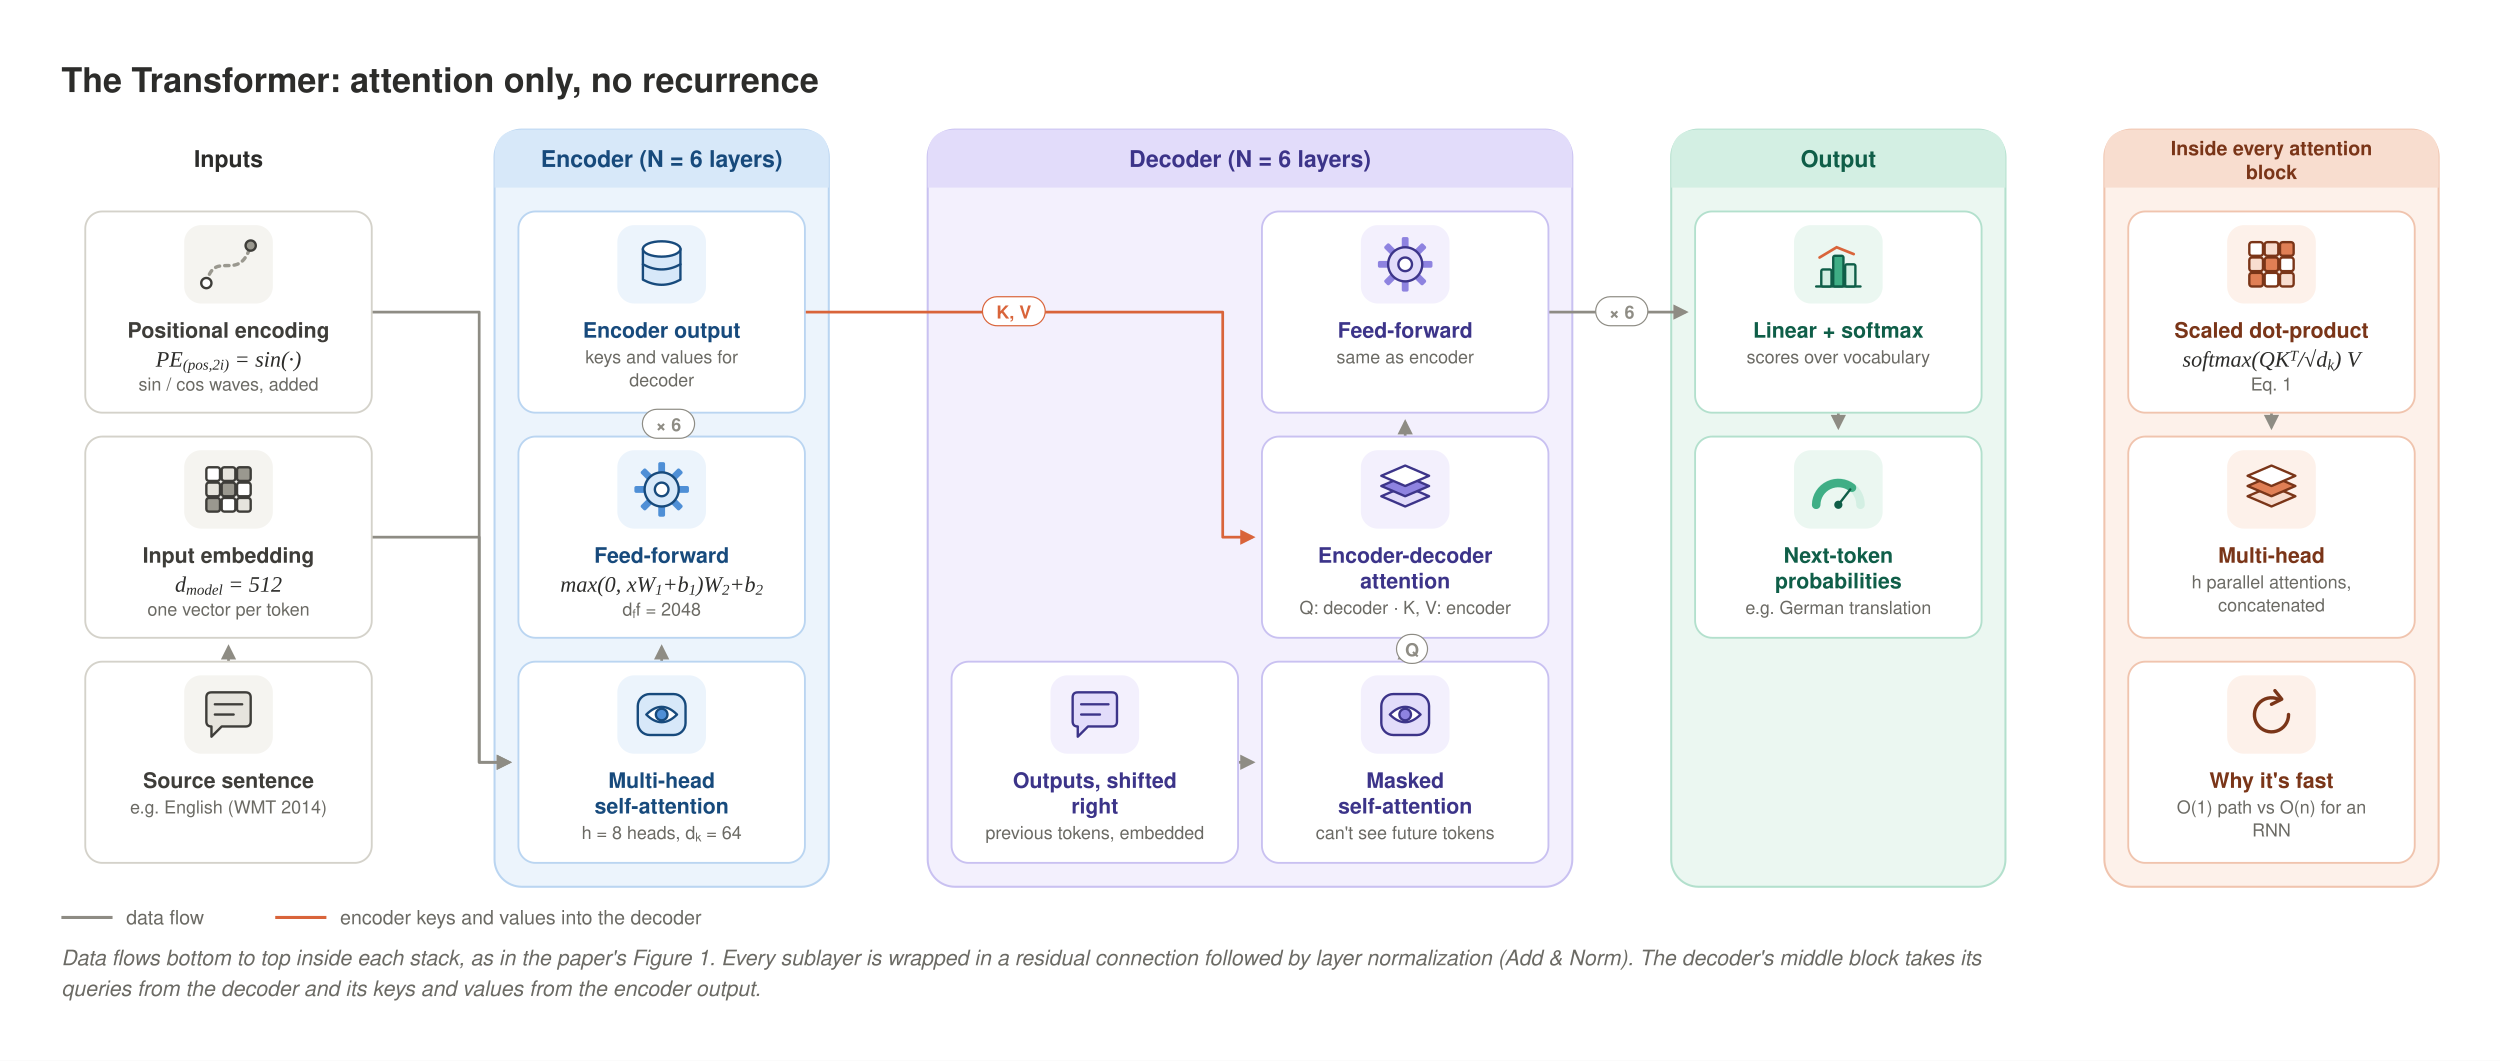
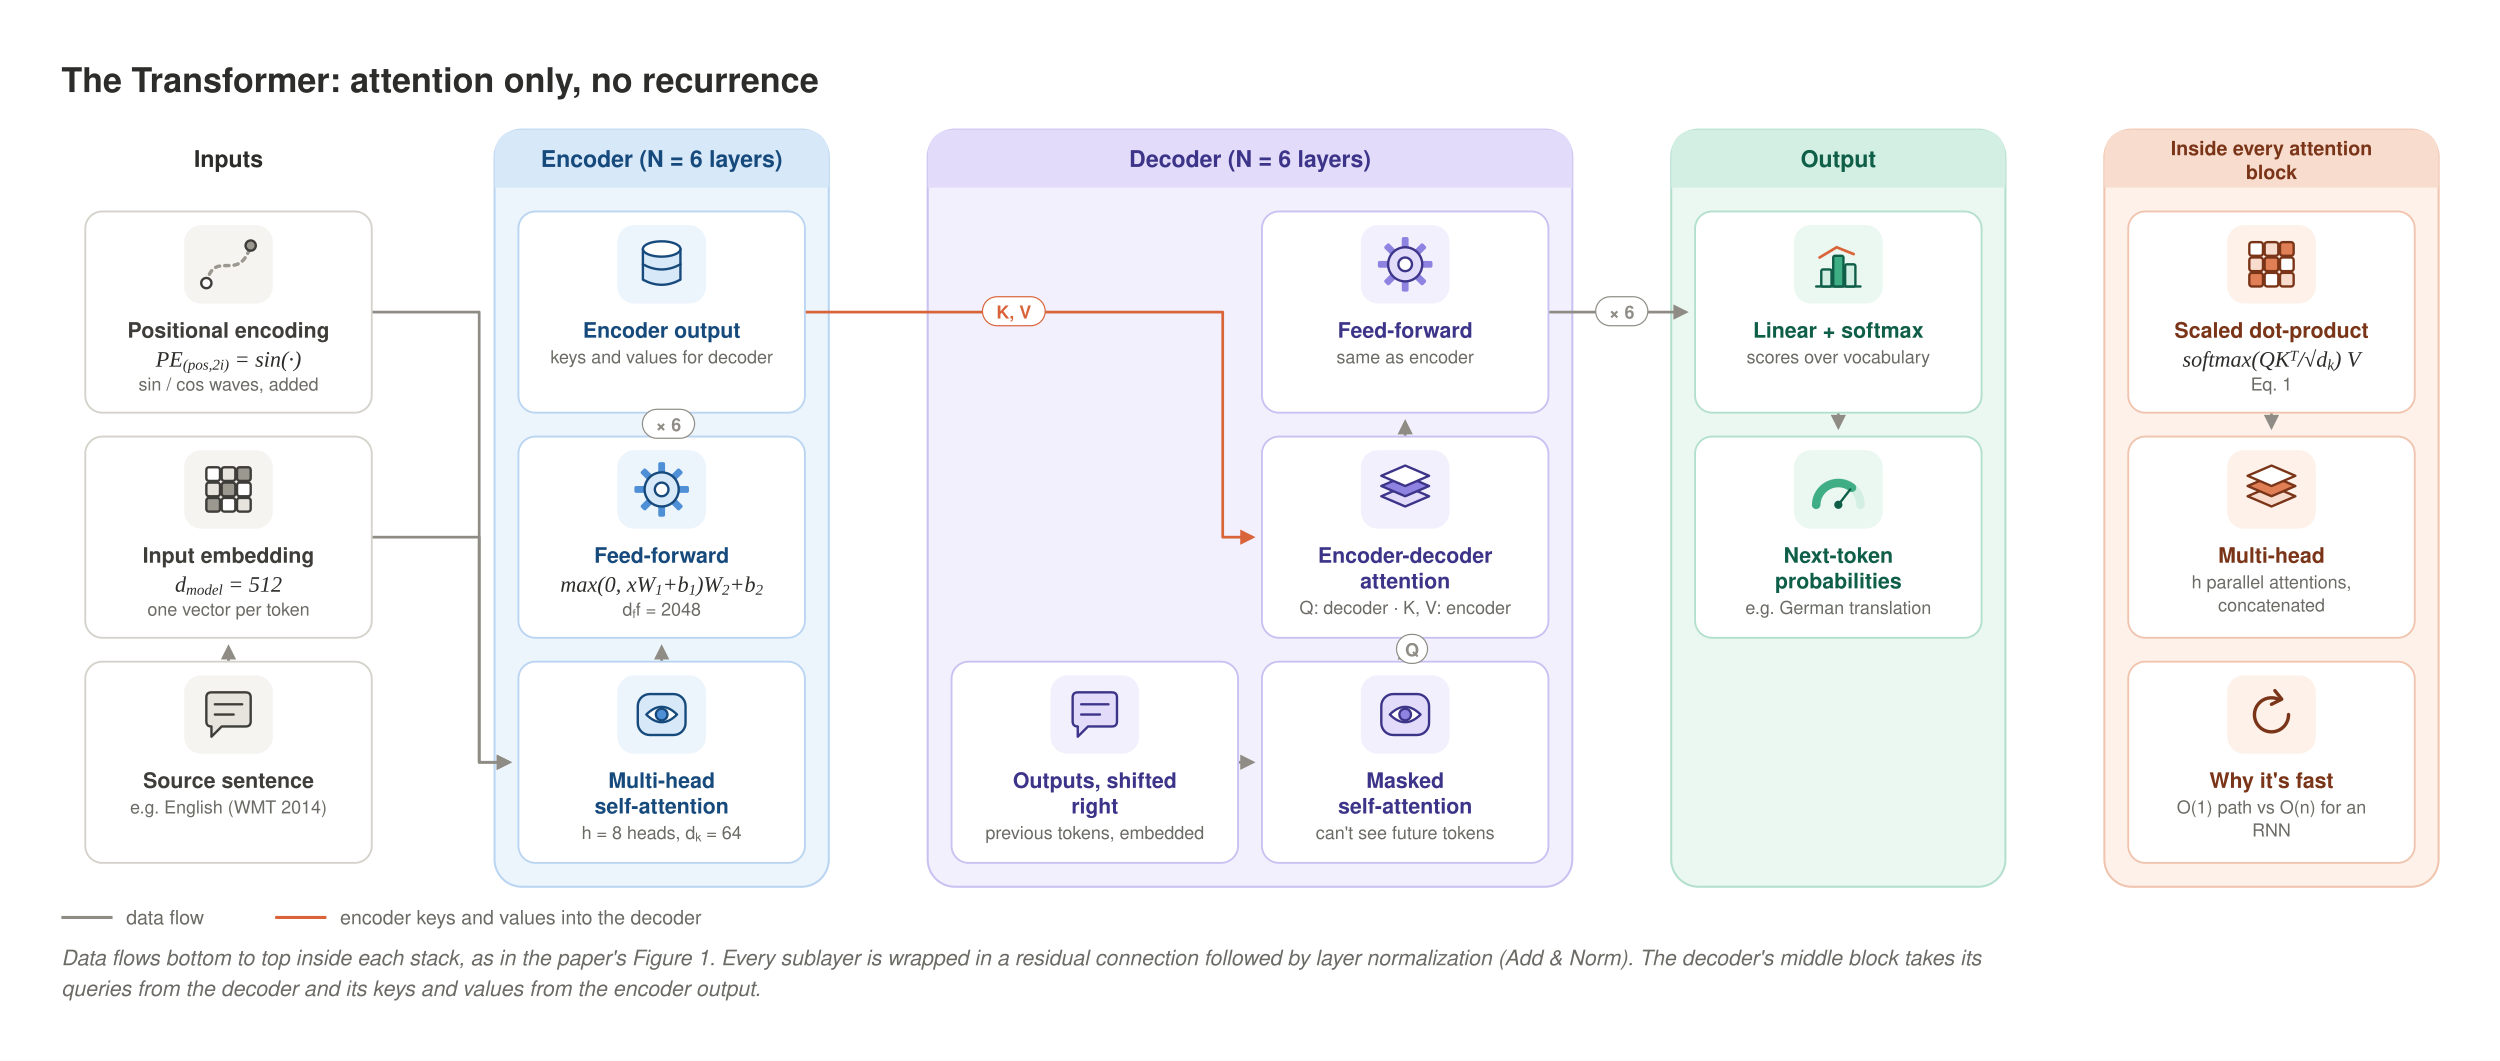
<svg xmlns="http://www.w3.org/2000/svg" width="1466" height="622" viewBox="0 0 1466 622">
  <defs>
    <marker id="ah-gray" viewBox="0 0 10 10" refX="7" refY="5" markerWidth="7" markerHeight="7" orient="auto">
      <path d="M1 1 L9 5 L1 9 Z" fill="#8E8C84" />
    </marker>
    <marker id="ah-accent" viewBox="0 0 10 10" refX="7" refY="5" markerWidth="7" markerHeight="7" orient="auto">
      <path d="M1 1 L9 5 L1 9 Z" fill="#D9643A" />
    </marker>
  </defs>
  <rect width="1466" height="622" fill="#FFFFFF" />
  <text x="36.0" y="54.0" text-anchor="start" font-family="Helvetica, Arial, 'DejaVu Sans', sans-serif" font-size="20" font-weight="bold" fill="#2C2C2A">The Transformer: attention only, no recurrence</text>
  <rect x="290" y="76" width="196" height="444" rx="16" fill="#ECF4FC" stroke="#BAD5F1" stroke-width="1.2" />
  <path d="M290 92 Q290 76 306 76 H470 Q486 76 486 92 V110 H290 Z" fill="#D7E8F9" />
  <rect x="544" y="76" width="378" height="444" rx="16" fill="#F3F0FD" stroke="#C9C1F1" stroke-width="1.2" />
  <path d="M544 92 Q544 76 560 76 H906 Q922 76 922 92 V110 H544 Z" fill="#E2DCFA" />
  <rect x="980" y="76" width="196" height="444" rx="16" fill="#EBF7F1" stroke="#B3E0CD" stroke-width="1.2" />
  <path d="M980 92 Q980 76 996 76 H1160 Q1176 76 1176 92 V110 H980 Z" fill="#D3EFE3" />
  <rect x="1234" y="76" width="196" height="444" rx="16" fill="#FDF1EA" stroke="#F0C4AE" stroke-width="1.2" />
  <path d="M1234 92 Q1234 76 1250 76 H1414 Q1430 76 1430 92 V110 H1234 Z" fill="#F8DDCF" />
  <path d="M134.0 388.0 V380.0" fill="none" stroke="#8E8C84" stroke-width="1.6" stroke-linecap="round" stroke-linejoin="round" marker-end="url(#ah-gray)" />
  <path d="M218 183.0 H281.0 V447.0 H298" fill="none" stroke="#8E8C84" stroke-width="1.6" stroke-linecap="round" stroke-linejoin="round" marker-end="url(#ah-gray)" />
  <path d="M218 315.0 H281.0 V447.0 H298" fill="none" stroke="#8E8C84" stroke-width="1.6" stroke-linecap="round" stroke-linejoin="round" marker-end="url(#ah-gray)" />
  <path d="M388.0 388.0 V380.0" fill="none" stroke="#8E8C84" stroke-width="1.6" stroke-linecap="round" stroke-linejoin="round" marker-end="url(#ah-gray)" />
  <path d="M388.0 256.0 V248.0" fill="none" stroke="#8E8C84" stroke-width="1.6" stroke-linecap="round" stroke-linejoin="round" marker-end="url(#ah-gray)" />
  <path d="M472 183.0 H717.0 V315.0 H734" fill="none" stroke="#D9643A" stroke-width="1.6" stroke-linecap="round" stroke-linejoin="round" marker-end="url(#ah-accent)" />
  <path d="M726 447.0 H734" fill="none" stroke="#8E8C84" stroke-width="1.6" stroke-linecap="round" stroke-linejoin="round" marker-end="url(#ah-gray)" />
  <path d="M824.0 388.0 V380.0" fill="none" stroke="#8E8C84" stroke-width="1.6" stroke-linecap="round" stroke-linejoin="round" marker-end="url(#ah-gray)" />
  <path d="M824.0 256.0 V248.0" fill="none" stroke="#8E8C84" stroke-width="1.6" stroke-linecap="round" stroke-linejoin="round" marker-end="url(#ah-gray)" />
  <path d="M908 183.0 H988" fill="none" stroke="#8E8C84" stroke-width="1.6" stroke-linecap="round" stroke-linejoin="round" marker-end="url(#ah-gray)" />
  <path d="M1078.0 242.0 V250.0" fill="none" stroke="#8E8C84" stroke-width="1.6" stroke-linecap="round" stroke-linejoin="round" marker-end="url(#ah-gray)" />
  <path d="M1332.0 242.0 V250.0" fill="none" stroke="#8E8C84" stroke-width="1.6" stroke-linecap="round" stroke-linejoin="round" marker-end="url(#ah-gray)" />
  <rect x="50" y="124.0" width="168" height="118" rx="10" fill="#FFFFFF" stroke="#D4D2CA" stroke-width="1.1" />
  <rect x="108.0" y="132.0" width="52" height="46" rx="10" fill="#F5F4F0" />
  <g transform="translate(116.0,137.0)">
    <path d="M5 29 C10 8 24 30 31 7" fill="none" stroke="#9A988F" stroke-width="2" stroke-dasharray="2.5 3" stroke-linecap="round" />
    <circle cx="5" cy="29" r="3" fill="#FFFFFF" stroke="#3E3D39" stroke-width="1.4" stroke-linejoin="round" stroke-linecap="round" />
    <circle cx="31" cy="7" r="3" fill="#9A988F" stroke="#3E3D39" stroke-width="1.4" stroke-linejoin="round" stroke-linecap="round" />
  </g>
  <text x="134.0" y="198.0" text-anchor="middle" font-family="Helvetica, Arial, 'DejaVu Sans', sans-serif" font-size="12.5" font-weight="bold" fill="#3E3D39">Positional encoding</text>
  <text x="134.0" y="215.0" text-anchor="middle" font-family="'Times New Roman', 'DejaVu Serif', serif" font-size="13" font-weight="normal" fill="#2C2C2A" font-style="italic">PE<tspan baseline-shift="sub" font-size="8.8">(pos,2i)</tspan> = sin(·)</text>
  <text x="134.0" y="229.0" text-anchor="middle" font-family="Helvetica, Arial, 'DejaVu Sans', sans-serif" font-size="10.5" font-weight="normal" fill="#6B6A64">sin / cos waves, added</text>
  <rect x="50" y="256.0" width="168" height="118" rx="10" fill="#FFFFFF" stroke="#D4D2CA" stroke-width="1.1" />
  <rect x="108.0" y="264.0" width="52" height="46" rx="10" fill="#F5F4F0" />
  <g transform="translate(116.0,269.0)">
    <rect x="5" y="5" width="8" height="8" rx="1.5" fill="#FFFFFF" stroke="#3E3D39" stroke-width="1.4" stroke-linejoin="round" stroke-linecap="round" />
    <rect x="14" y="5" width="8" height="8" rx="1.5" fill="#E6E4DD" stroke="#3E3D39" stroke-width="1.4" stroke-linejoin="round" stroke-linecap="round" />
    <rect x="23" y="5" width="8" height="8" rx="1.5" fill="#9A988F" stroke="#3E3D39" stroke-width="1.4" stroke-linejoin="round" stroke-linecap="round" />
    <rect x="5" y="14" width="8" height="8" rx="1.5" fill="#E6E4DD" stroke="#3E3D39" stroke-width="1.4" stroke-linejoin="round" stroke-linecap="round" />
    <rect x="14" y="14" width="8" height="8" rx="1.5" fill="#9A988F" stroke="#3E3D39" stroke-width="1.4" stroke-linejoin="round" stroke-linecap="round" />
    <rect x="23" y="14" width="8" height="8" rx="1.5" fill="#FFFFFF" stroke="#3E3D39" stroke-width="1.4" stroke-linejoin="round" stroke-linecap="round" />
    <rect x="5" y="23" width="8" height="8" rx="1.5" fill="#9A988F" stroke="#3E3D39" stroke-width="1.4" stroke-linejoin="round" stroke-linecap="round" />
    <rect x="14" y="23" width="8" height="8" rx="1.5" fill="#FFFFFF" stroke="#3E3D39" stroke-width="1.4" stroke-linejoin="round" stroke-linecap="round" />
    <rect x="23" y="23" width="8" height="8" rx="1.5" fill="#E6E4DD" stroke="#3E3D39" stroke-width="1.4" stroke-linejoin="round" stroke-linecap="round" />
  </g>
  <text x="134.0" y="330.0" text-anchor="middle" font-family="Helvetica, Arial, 'DejaVu Sans', sans-serif" font-size="12.5" font-weight="bold" fill="#3E3D39">Input embedding</text>
  <text x="134.0" y="347.0" text-anchor="middle" font-family="'Times New Roman', 'DejaVu Serif', serif" font-size="13" font-weight="normal" fill="#2C2C2A" font-style="italic">d<tspan baseline-shift="sub" font-size="8.8">model</tspan> = 512</text>
  <text x="134.0" y="361.0" text-anchor="middle" font-family="Helvetica, Arial, 'DejaVu Sans', sans-serif" font-size="10.5" font-weight="normal" fill="#6B6A64">one vector per token</text>
  <rect x="50" y="388.0" width="168" height="118" rx="10" fill="#FFFFFF" stroke="#D4D2CA" stroke-width="1.1" />
  <rect x="108.0" y="396.0" width="52" height="46" rx="10" fill="#F5F4F0" />
  <g transform="translate(116.0,401.0)">
    <path d="M5 8 Q5 5 8 5 H28 Q31 5 31 8 V22 Q31 25 28 25 H14 L8 31 V25 Q5 25 5 22 Z" fill="#E6E4DD" stroke="#3E3D39" stroke-width="1.4" stroke-linejoin="round" stroke-linecap="round" />
    <line x1="10" y1="12" x2="26" y2="12" stroke="#3E3D39" stroke-width="1.4" stroke-linejoin="round" stroke-linecap="round" />
    <line x1="10" y1="18" x2="21" y2="18" stroke="#3E3D39" stroke-width="1.4" stroke-linejoin="round" stroke-linecap="round" />
  </g>
  <text x="134.0" y="462.0" text-anchor="middle" font-family="Helvetica, Arial, 'DejaVu Sans', sans-serif" font-size="12.5" font-weight="bold" fill="#3E3D39">Source sentence</text>
  <text x="134.0" y="477.0" text-anchor="middle" font-family="Helvetica, Arial, 'DejaVu Sans', sans-serif" font-size="10.5" font-weight="normal" fill="#6B6A64">e.g. English (WMT 2014)</text>
  <rect x="304" y="124.0" width="168" height="118" rx="10" fill="#FFFFFF" stroke="#BAD5F1" stroke-width="1.1" />
  <rect x="362.0" y="132.0" width="52" height="46" rx="10" fill="#ECF4FC" />
  <g transform="translate(370.0,137.0)">
    <path d="M7 9 V27 Q18 33 29 27 V9" fill="#D7E8F9" stroke="#174A7C" stroke-width="1.4" stroke-linejoin="round" stroke-linecap="round" />
    <ellipse cx="18" cy="9" rx="11" ry="4.5" fill="#FFFFFF" stroke="#174A7C" stroke-width="1.4" stroke-linejoin="round" stroke-linecap="round" />
    <path d="M7 18 Q18 24 29 18" fill="none" stroke="#174A7C" stroke-width="1.4" stroke-linejoin="round" stroke-linecap="round" />
  </g>
  <text x="388.0" y="198.0" text-anchor="middle" font-family="Helvetica, Arial, 'DejaVu Sans', sans-serif" font-size="12.5" font-weight="bold" fill="#174A7C">Encoder output</text>
-   <text x="388.0" y="213.0" text-anchor="middle" font-family="Helvetica, Arial, 'DejaVu Sans', sans-serif" font-size="10.5" font-weight="normal" fill="#6B6A64">keys and values for</text>
-   <text x="388.0" y="226.5" text-anchor="middle" font-family="Helvetica, Arial, 'DejaVu Sans', sans-serif" font-size="10.5" font-weight="normal" fill="#6B6A64">decoder</text>
+   <text x="388.0" y="213.0" text-anchor="middle" font-family="Helvetica, Arial, 'DejaVu Sans', sans-serif" font-size="10.5" font-weight="normal" fill="#6B6A64">keys and values for decoder</text>
  <rect x="304" y="256.0" width="168" height="118" rx="10" fill="#FFFFFF" stroke="#BAD5F1" stroke-width="1.1" />
  <rect x="362.0" y="264.0" width="52" height="46" rx="10" fill="#ECF4FC" />
  <g transform="translate(370.0,269.0)">
    <rect x="16" y="2" width="4" height="7" rx="1" fill="#4F8FD6" transform="rotate(0 18 18)" />
    <rect x="16" y="2" width="4" height="7" rx="1" fill="#4F8FD6" transform="rotate(45 18 18)" />
    <rect x="16" y="2" width="4" height="7" rx="1" fill="#4F8FD6" transform="rotate(90 18 18)" />
    <rect x="16" y="2" width="4" height="7" rx="1" fill="#4F8FD6" transform="rotate(135 18 18)" />
    <rect x="16" y="2" width="4" height="7" rx="1" fill="#4F8FD6" transform="rotate(180 18 18)" />
    <rect x="16" y="2" width="4" height="7" rx="1" fill="#4F8FD6" transform="rotate(225 18 18)" />
    <rect x="16" y="2" width="4" height="7" rx="1" fill="#4F8FD6" transform="rotate(270 18 18)" />
    <rect x="16" y="2" width="4" height="7" rx="1" fill="#4F8FD6" transform="rotate(315 18 18)" />
    <circle cx="18" cy="18" r="10" fill="#D7E8F9" stroke="#174A7C" stroke-width="1.4" stroke-linejoin="round" stroke-linecap="round" />
    <circle cx="18" cy="18" r="4" fill="#FFFFFF" stroke="#174A7C" stroke-width="1.4" stroke-linejoin="round" stroke-linecap="round" />
  </g>
  <text x="388.0" y="330.0" text-anchor="middle" font-family="Helvetica, Arial, 'DejaVu Sans', sans-serif" font-size="12.5" font-weight="bold" fill="#174A7C">Feed-forward</text>
  <text x="388.0" y="347.0" text-anchor="middle" font-family="'Times New Roman', 'DejaVu Serif', serif" font-size="13" font-weight="normal" fill="#2C2C2A" font-style="italic">max(0, xW<tspan baseline-shift="sub" font-size="8.8">1</tspan>+b<tspan baseline-shift="sub" font-size="8.8">1</tspan>)W<tspan baseline-shift="sub" font-size="8.8">2</tspan>+b<tspan baseline-shift="sub" font-size="8.8">2</tspan>
  </text>
  <text x="388.0" y="361.0" text-anchor="middle" font-family="Helvetica, Arial, 'DejaVu Sans', sans-serif" font-size="10.5" font-weight="normal" fill="#6B6A64">d<tspan baseline-shift="sub" font-size="7.1">f</tspan>f = 2048</text>
  <rect x="304" y="388.0" width="168" height="118" rx="10" fill="#FFFFFF" stroke="#BAD5F1" stroke-width="1.1" />
  <rect x="362.0" y="396.0" width="52" height="46" rx="10" fill="#ECF4FC" />
  <g transform="translate(370.0,401.0)">
    <rect x="4" y="6" width="28" height="24" rx="7" fill="#D7E8F9" stroke="#174A7C" stroke-width="1.4" stroke-linejoin="round" stroke-linecap="round" />
    <path d="M9 18 Q18 9 27 18 Q18 27 9 18 Z" fill="#FFFFFF" stroke="#174A7C" stroke-width="1.4" stroke-linejoin="round" stroke-linecap="round" />
    <circle cx="18" cy="18" r="3.4" fill="#4F8FD6" stroke="#174A7C" stroke-width="1.4" stroke-linejoin="round" stroke-linecap="round" />
  </g>
  <text x="388.0" y="462.0" text-anchor="middle" font-family="Helvetica, Arial, 'DejaVu Sans', sans-serif" font-size="12.5" font-weight="bold" fill="#174A7C">Multi-head</text>
  <text x="388.0" y="477.0" text-anchor="middle" font-family="Helvetica, Arial, 'DejaVu Sans', sans-serif" font-size="12.5" font-weight="bold" fill="#174A7C">self-attention</text>
  <text x="388.0" y="492.0" text-anchor="middle" font-family="Helvetica, Arial, 'DejaVu Sans', sans-serif" font-size="10.5" font-weight="normal" fill="#6B6A64">h = 8 heads, d<tspan baseline-shift="sub" font-size="7.1">k</tspan> = 64</text>
  <rect x="558" y="388.0" width="168" height="118" rx="10" fill="#FFFFFF" stroke="#C9C1F1" stroke-width="1.1" />
  <rect x="616.0" y="396.0" width="52" height="46" rx="10" fill="#F3F0FD" />
  <g transform="translate(624.0,401.0)">
    <path d="M5 8 Q5 5 8 5 H28 Q31 5 31 8 V22 Q31 25 28 25 H14 L8 31 V25 Q5 25 5 22 Z" fill="#E2DCFA" stroke="#3C3489" stroke-width="1.4" stroke-linejoin="round" stroke-linecap="round" />
    <line x1="10" y1="12" x2="26" y2="12" stroke="#3C3489" stroke-width="1.4" stroke-linejoin="round" stroke-linecap="round" />
    <line x1="10" y1="18" x2="21" y2="18" stroke="#3C3489" stroke-width="1.4" stroke-linejoin="round" stroke-linecap="round" />
  </g>
  <text x="642.0" y="462.0" text-anchor="middle" font-family="Helvetica, Arial, 'DejaVu Sans', sans-serif" font-size="12.5" font-weight="bold" fill="#3C3489">Outputs, shifted</text>
  <text x="642.0" y="477.0" text-anchor="middle" font-family="Helvetica, Arial, 'DejaVu Sans', sans-serif" font-size="12.5" font-weight="bold" fill="#3C3489">right</text>
  <text x="642.0" y="492.0" text-anchor="middle" font-family="Helvetica, Arial, 'DejaVu Sans', sans-serif" font-size="10.5" font-weight="normal" fill="#6B6A64">previous tokens, embedded</text>
  <rect x="740" y="388.0" width="168" height="118" rx="10" fill="#FFFFFF" stroke="#C9C1F1" stroke-width="1.1" />
  <rect x="798.0" y="396.0" width="52" height="46" rx="10" fill="#F3F0FD" />
  <g transform="translate(806.0,401.0)">
    <rect x="4" y="6" width="28" height="24" rx="7" fill="#E2DCFA" stroke="#3C3489" stroke-width="1.4" stroke-linejoin="round" stroke-linecap="round" />
    <path d="M9 18 Q18 9 27 18 Q18 27 9 18 Z" fill="#FFFFFF" stroke="#3C3489" stroke-width="1.4" stroke-linejoin="round" stroke-linecap="round" />
    <circle cx="18" cy="18" r="3.4" fill="#8E83E0" stroke="#3C3489" stroke-width="1.4" stroke-linejoin="round" stroke-linecap="round" />
  </g>
  <text x="824.0" y="462.0" text-anchor="middle" font-family="Helvetica, Arial, 'DejaVu Sans', sans-serif" font-size="12.5" font-weight="bold" fill="#3C3489">Masked</text>
  <text x="824.0" y="477.0" text-anchor="middle" font-family="Helvetica, Arial, 'DejaVu Sans', sans-serif" font-size="12.5" font-weight="bold" fill="#3C3489">self-attention</text>
  <text x="824.0" y="492.0" text-anchor="middle" font-family="Helvetica, Arial, 'DejaVu Sans', sans-serif" font-size="10.5" font-weight="normal" fill="#6B6A64">can't see future tokens</text>
  <rect x="740" y="256.0" width="168" height="118" rx="10" fill="#FFFFFF" stroke="#C9C1F1" stroke-width="1.1" />
  <rect x="798.0" y="264.0" width="52" height="46" rx="10" fill="#F3F0FD" />
  <g transform="translate(806.0,269.0)">
    <path d="M4 22 L18 16 L32 22 L18 28 Z" fill="#E2DCFA" stroke="#3C3489" stroke-width="1.4" stroke-linejoin="round" stroke-linecap="round" />
    <path d="M4 16 L18 10 L32 16 L18 22 Z" fill="#8E83E0" stroke="#3C3489" stroke-width="1.4" stroke-linejoin="round" stroke-linecap="round" />
    <path d="M4 10 L18 4 L32 10 L18 16 Z" fill="#FFFFFF" stroke="#3C3489" stroke-width="1.4" stroke-linejoin="round" stroke-linecap="round" />
  </g>
  <text x="824.0" y="330.0" text-anchor="middle" font-family="Helvetica, Arial, 'DejaVu Sans', sans-serif" font-size="12.5" font-weight="bold" fill="#3C3489">Encoder-decoder</text>
  <text x="824.0" y="345.0" text-anchor="middle" font-family="Helvetica, Arial, 'DejaVu Sans', sans-serif" font-size="12.5" font-weight="bold" fill="#3C3489">attention</text>
  <text x="824.0" y="360.0" text-anchor="middle" font-family="Helvetica, Arial, 'DejaVu Sans', sans-serif" font-size="10.5" font-weight="normal" fill="#6B6A64">Q: decoder · K, V: encoder</text>
  <rect x="740" y="124.0" width="168" height="118" rx="10" fill="#FFFFFF" stroke="#C9C1F1" stroke-width="1.1" />
  <rect x="798.0" y="132.0" width="52" height="46" rx="10" fill="#F3F0FD" />
  <g transform="translate(806.0,137.0)">
    <rect x="16" y="2" width="4" height="7" rx="1" fill="#8E83E0" transform="rotate(0 18 18)" />
    <rect x="16" y="2" width="4" height="7" rx="1" fill="#8E83E0" transform="rotate(45 18 18)" />
    <rect x="16" y="2" width="4" height="7" rx="1" fill="#8E83E0" transform="rotate(90 18 18)" />
    <rect x="16" y="2" width="4" height="7" rx="1" fill="#8E83E0" transform="rotate(135 18 18)" />
    <rect x="16" y="2" width="4" height="7" rx="1" fill="#8E83E0" transform="rotate(180 18 18)" />
    <rect x="16" y="2" width="4" height="7" rx="1" fill="#8E83E0" transform="rotate(225 18 18)" />
    <rect x="16" y="2" width="4" height="7" rx="1" fill="#8E83E0" transform="rotate(270 18 18)" />
    <rect x="16" y="2" width="4" height="7" rx="1" fill="#8E83E0" transform="rotate(315 18 18)" />
    <circle cx="18" cy="18" r="10" fill="#E2DCFA" stroke="#3C3489" stroke-width="1.4" stroke-linejoin="round" stroke-linecap="round" />
    <circle cx="18" cy="18" r="4" fill="#FFFFFF" stroke="#3C3489" stroke-width="1.4" stroke-linejoin="round" stroke-linecap="round" />
  </g>
  <text x="824.0" y="198.0" text-anchor="middle" font-family="Helvetica, Arial, 'DejaVu Sans', sans-serif" font-size="12.5" font-weight="bold" fill="#3C3489">Feed-forward</text>
  <text x="824.0" y="213.0" text-anchor="middle" font-family="Helvetica, Arial, 'DejaVu Sans', sans-serif" font-size="10.5" font-weight="normal" fill="#6B6A64">same as encoder</text>
  <rect x="994" y="124.0" width="168" height="118" rx="10" fill="#FFFFFF" stroke="#B3E0CD" stroke-width="1.1" />
  <rect x="1052.0" y="132.0" width="52" height="46" rx="10" fill="#EBF7F1" />
  <g transform="translate(1060.0,137.0)">
    <line x1="5" y1="31" x2="31" y2="31" stroke="#0F5E48" stroke-width="1.4" stroke-linejoin="round" stroke-linecap="round" />
    <rect x="8" y="21" width="6" height="10" rx="1" fill="#D3EFE3" stroke="#0F5E48" stroke-width="1.4" stroke-linejoin="round" stroke-linecap="round" />
    <rect x="15" y="13" width="6" height="18" rx="1" fill="#3FAE85" stroke="#0F5E48" stroke-width="1.4" stroke-linejoin="round" stroke-linecap="round" />
    <rect x="22" y="18" width="6" height="13" rx="1" fill="#D3EFE3" stroke="#0F5E48" stroke-width="1.4" stroke-linejoin="round" stroke-linecap="round" />
    <path d="M7 14 L17 8 L27 12" fill="none" stroke="#D9643A" stroke-width="1.6" stroke-linecap="round" />
  </g>
  <text x="1078.0" y="198.0" text-anchor="middle" font-family="Helvetica, Arial, 'DejaVu Sans', sans-serif" font-size="12.5" font-weight="bold" fill="#0F5E48">Linear + softmax</text>
  <text x="1078.0" y="213.0" text-anchor="middle" font-family="Helvetica, Arial, 'DejaVu Sans', sans-serif" font-size="10.5" font-weight="normal" fill="#6B6A64">scores over vocabulary</text>
  <rect x="994" y="256.0" width="168" height="118" rx="10" fill="#FFFFFF" stroke="#B3E0CD" stroke-width="1.1" />
  <rect x="1052.0" y="264.0" width="52" height="46" rx="10" fill="#EBF7F1" />
  <g transform="translate(1060.0,269.0)">
    <path d="M5 27 A13 13 0 0 1 31 27" fill="none" stroke="#D3EFE3" stroke-width="5" stroke-linecap="round" />
    <path d="M5 27 A13 13 0 0 1 26 17" fill="none" stroke="#3FAE85" stroke-width="5" stroke-linecap="round" />
    <line x1="18" y1="27" x2="25" y2="18" stroke="#0F5E48" stroke-width="1.4" stroke-linejoin="round" stroke-linecap="round" />
    <circle cx="18" cy="27" r="2.4" fill="#0F5E48" />
  </g>
  <text x="1078.0" y="330.0" text-anchor="middle" font-family="Helvetica, Arial, 'DejaVu Sans', sans-serif" font-size="12.5" font-weight="bold" fill="#0F5E48">Next-token</text>
  <text x="1078.0" y="345.0" text-anchor="middle" font-family="Helvetica, Arial, 'DejaVu Sans', sans-serif" font-size="12.5" font-weight="bold" fill="#0F5E48">probabilities</text>
  <text x="1078.0" y="360.0" text-anchor="middle" font-family="Helvetica, Arial, 'DejaVu Sans', sans-serif" font-size="10.5" font-weight="normal" fill="#6B6A64">e.g. German translation</text>
  <rect x="1248" y="124.0" width="168" height="118" rx="10" fill="#FFFFFF" stroke="#F0C4AE" stroke-width="1.1" />
  <rect x="1306.0" y="132.0" width="52" height="46" rx="10" fill="#FDF1EA" />
  <g transform="translate(1314.0,137.0)">
    <rect x="5" y="5" width="8" height="8" rx="1.5" fill="#FFFFFF" stroke="#7A3518" stroke-width="1.4" stroke-linejoin="round" stroke-linecap="round" />
    <rect x="14" y="5" width="8" height="8" rx="1.5" fill="#F8DDCF" stroke="#7A3518" stroke-width="1.4" stroke-linejoin="round" stroke-linecap="round" />
    <rect x="23" y="5" width="8" height="8" rx="1.5" fill="#E07F55" stroke="#7A3518" stroke-width="1.4" stroke-linejoin="round" stroke-linecap="round" />
    <rect x="5" y="14" width="8" height="8" rx="1.5" fill="#F8DDCF" stroke="#7A3518" stroke-width="1.4" stroke-linejoin="round" stroke-linecap="round" />
    <rect x="14" y="14" width="8" height="8" rx="1.5" fill="#E07F55" stroke="#7A3518" stroke-width="1.4" stroke-linejoin="round" stroke-linecap="round" />
    <rect x="23" y="14" width="8" height="8" rx="1.5" fill="#FFFFFF" stroke="#7A3518" stroke-width="1.4" stroke-linejoin="round" stroke-linecap="round" />
    <rect x="5" y="23" width="8" height="8" rx="1.5" fill="#E07F55" stroke="#7A3518" stroke-width="1.4" stroke-linejoin="round" stroke-linecap="round" />
    <rect x="14" y="23" width="8" height="8" rx="1.5" fill="#FFFFFF" stroke="#7A3518" stroke-width="1.4" stroke-linejoin="round" stroke-linecap="round" />
    <rect x="23" y="23" width="8" height="8" rx="1.5" fill="#F8DDCF" stroke="#7A3518" stroke-width="1.4" stroke-linejoin="round" stroke-linecap="round" />
  </g>
  <text x="1332.0" y="198.0" text-anchor="middle" font-family="Helvetica, Arial, 'DejaVu Sans', sans-serif" font-size="12.5" font-weight="bold" fill="#7A3518">Scaled dot-product</text>
  <text x="1332.0" y="215.0" text-anchor="middle" font-family="'Times New Roman', 'DejaVu Serif', serif" font-size="13" font-weight="normal" fill="#2C2C2A" font-style="italic">softmax(QK<tspan baseline-shift="super" font-size="8.8">T</tspan>/√d<tspan baseline-shift="sub" font-size="8.8">k</tspan>) V</text>
  <text x="1332.0" y="229.0" text-anchor="middle" font-family="Helvetica, Arial, 'DejaVu Sans', sans-serif" font-size="10.5" font-weight="normal" fill="#6B6A64">Eq. 1</text>
  <rect x="1248" y="256.0" width="168" height="118" rx="10" fill="#FFFFFF" stroke="#F0C4AE" stroke-width="1.1" />
  <rect x="1306.0" y="264.0" width="52" height="46" rx="10" fill="#FDF1EA" />
  <g transform="translate(1314.0,269.0)">
    <path d="M4 22 L18 16 L32 22 L18 28 Z" fill="#F8DDCF" stroke="#7A3518" stroke-width="1.4" stroke-linejoin="round" stroke-linecap="round" />
    <path d="M4 16 L18 10 L32 16 L18 22 Z" fill="#E07F55" stroke="#7A3518" stroke-width="1.4" stroke-linejoin="round" stroke-linecap="round" />
    <path d="M4 10 L18 4 L32 10 L18 16 Z" fill="#FFFFFF" stroke="#7A3518" stroke-width="1.4" stroke-linejoin="round" stroke-linecap="round" />
  </g>
  <text x="1332.0" y="330.0" text-anchor="middle" font-family="Helvetica, Arial, 'DejaVu Sans', sans-serif" font-size="12.5" font-weight="bold" fill="#7A3518">Multi-head</text>
  <text x="1332.0" y="345.0" text-anchor="middle" font-family="Helvetica, Arial, 'DejaVu Sans', sans-serif" font-size="10.5" font-weight="normal" fill="#6B6A64">h parallel attentions,</text>
  <text x="1332.0" y="358.5" text-anchor="middle" font-family="Helvetica, Arial, 'DejaVu Sans', sans-serif" font-size="10.5" font-weight="normal" fill="#6B6A64">concatenated</text>
  <rect x="1248" y="388.0" width="168" height="118" rx="10" fill="#FFFFFF" stroke="#F0C4AE" stroke-width="1.1" />
  <rect x="1306.0" y="396.0" width="52" height="46" rx="10" fill="#FDF1EA" />
  <g transform="translate(1314.0,401.0)">
    <path d="M28 18 A10 10 0 1 1 22 9" fill="none" stroke="#7A3518" stroke-width="2" stroke-linecap="round" />
    <path d="M20 4 L24 9 L18 12" fill="none" stroke="#7A3518" stroke-width="2" stroke-linecap="round" stroke-linejoin="round" />
  </g>
  <text x="1332.0" y="462.0" text-anchor="middle" font-family="Helvetica, Arial, 'DejaVu Sans', sans-serif" font-size="12.5" font-weight="bold" fill="#7A3518">Why it's fast</text>
  <text x="1332.0" y="477.0" text-anchor="middle" font-family="Helvetica, Arial, 'DejaVu Sans', sans-serif" font-size="10.5" font-weight="normal" fill="#6B6A64">O(1) path vs O(n) for an</text>
  <text x="1332.0" y="490.5" text-anchor="middle" font-family="Helvetica, Arial, 'DejaVu Sans', sans-serif" font-size="10.5" font-weight="normal" fill="#6B6A64">RNN</text>
  <rect x="103.5" y="82" width="61.0" height="22" rx="6" fill="#FFFFFF" />
  <text x="134.0" y="97.9" text-anchor="middle" font-family="Helvetica, Arial, 'DejaVu Sans', sans-serif" font-size="13.5" font-weight="bold" fill="#2C2C2A">Inputs</text>
  <rect x="294.9" y="82" width="186.3" height="22" rx="6" fill="#D7E8F9" />
  <text x="388.0" y="97.9" text-anchor="middle" font-family="Helvetica, Arial, 'DejaVu Sans', sans-serif" font-size="13.5" font-weight="bold" fill="#174A7C">Encoder (N = 6 layers)</text>
  <rect x="639.9" y="82" width="186.3" height="22" rx="6" fill="#E2DCFA" />
  <text x="733.0" y="97.9" text-anchor="middle" font-family="Helvetica, Arial, 'DejaVu Sans', sans-serif" font-size="13.5" font-weight="bold" fill="#3C3489">Decoder (N = 6 layers)</text>
  <rect x="1047.5" y="82" width="61.0" height="22" rx="6" fill="#D3EFE3" />
  <text x="1078.0" y="97.9" text-anchor="middle" font-family="Helvetica, Arial, 'DejaVu Sans', sans-serif" font-size="13.5" font-weight="bold" fill="#0F5E48">Output</text>
  <rect x="1251.6" y="79" width="160.7" height="30" rx="6" fill="#F8DDCF" />
  <text x="1332.0" y="91.0" text-anchor="middle" font-family="Helvetica, Arial, 'DejaVu Sans', sans-serif" font-size="11.5" font-weight="bold" fill="#7A3518">Inside every attention</text>
  <text x="1332.0" y="105.0" text-anchor="middle" font-family="Helvetica, Arial, 'DejaVu Sans', sans-serif" font-size="11.5" font-weight="bold" fill="#7A3518">block</text>
  <rect x="376.7" y="240.0" width="30.6" height="17" rx="8.5" fill="#FFFFFF" stroke="#8E8C84" stroke-width="0.7" />
  <text x="392.0" y="252.8" text-anchor="middle" font-family="Helvetica, Arial, 'DejaVu Sans', sans-serif" font-size="10.5" font-weight="bold" fill="#8E8C84">× 6</text>
  <rect x="576.1" y="174.0" width="36.8" height="17" rx="8.5" fill="#FFFFFF" stroke="#D9643A" stroke-width="0.7" />
  <text x="594.5" y="186.8" text-anchor="middle" font-family="Helvetica, Arial, 'DejaVu Sans', sans-serif" font-size="10.5" font-weight="bold" fill="#D9643A">K, V</text>
  <rect x="818.9" y="372.0" width="18.2" height="17" rx="8.5" fill="#FFFFFF" stroke="#8E8C84" stroke-width="0.7" />
  <text x="828.0" y="384.8" text-anchor="middle" font-family="Helvetica, Arial, 'DejaVu Sans', sans-serif" font-size="10.5" font-weight="bold" fill="#8E8C84">Q</text>
  <rect x="935.7" y="174.0" width="30.6" height="17" rx="8.5" fill="#FFFFFF" stroke="#8E8C84" stroke-width="0.7" />
  <text x="951.0" y="186.8" text-anchor="middle" font-family="Helvetica, Arial, 'DejaVu Sans', sans-serif" font-size="10.5" font-weight="bold" fill="#8E8C84">× 6</text>
  <line x1="36" y1="538" x2="66" y2="538" stroke="#8E8C84" stroke-width="1.8" />
  <text x="74.0" y="542.0" text-anchor="start" font-family="Helvetica, Arial, 'DejaVu Sans', sans-serif" font-size="11.5" font-weight="normal" fill="#6B6A64">data flow</text>
  <line x1="161.4" y1="538" x2="191.4" y2="538" stroke="#D9643A" stroke-width="1.8" />
  <text x="199.4" y="542.0" text-anchor="start" font-family="Helvetica, Arial, 'DejaVu Sans', sans-serif" font-size="11.5" font-weight="normal" fill="#6B6A64">encoder keys and values into the decoder</text>
  <text x="36.0" y="566.0" text-anchor="start" font-family="Helvetica, Arial, 'DejaVu Sans', sans-serif" font-size="12.5" font-weight="normal" fill="#6B6A64" font-style="italic">Data flows bottom to top inside each stack, as in the paper's Figure 1. Every sublayer is wrapped in a residual connection followed by layer normalization (Add &amp; Norm). The decoder's middle block takes its</text>
  <text x="36.0" y="584.0" text-anchor="start" font-family="Helvetica, Arial, 'DejaVu Sans', sans-serif" font-size="12.5" font-weight="normal" fill="#6B6A64" font-style="italic">queries from the decoder and its keys and values from the encoder output.</text>
</svg>
